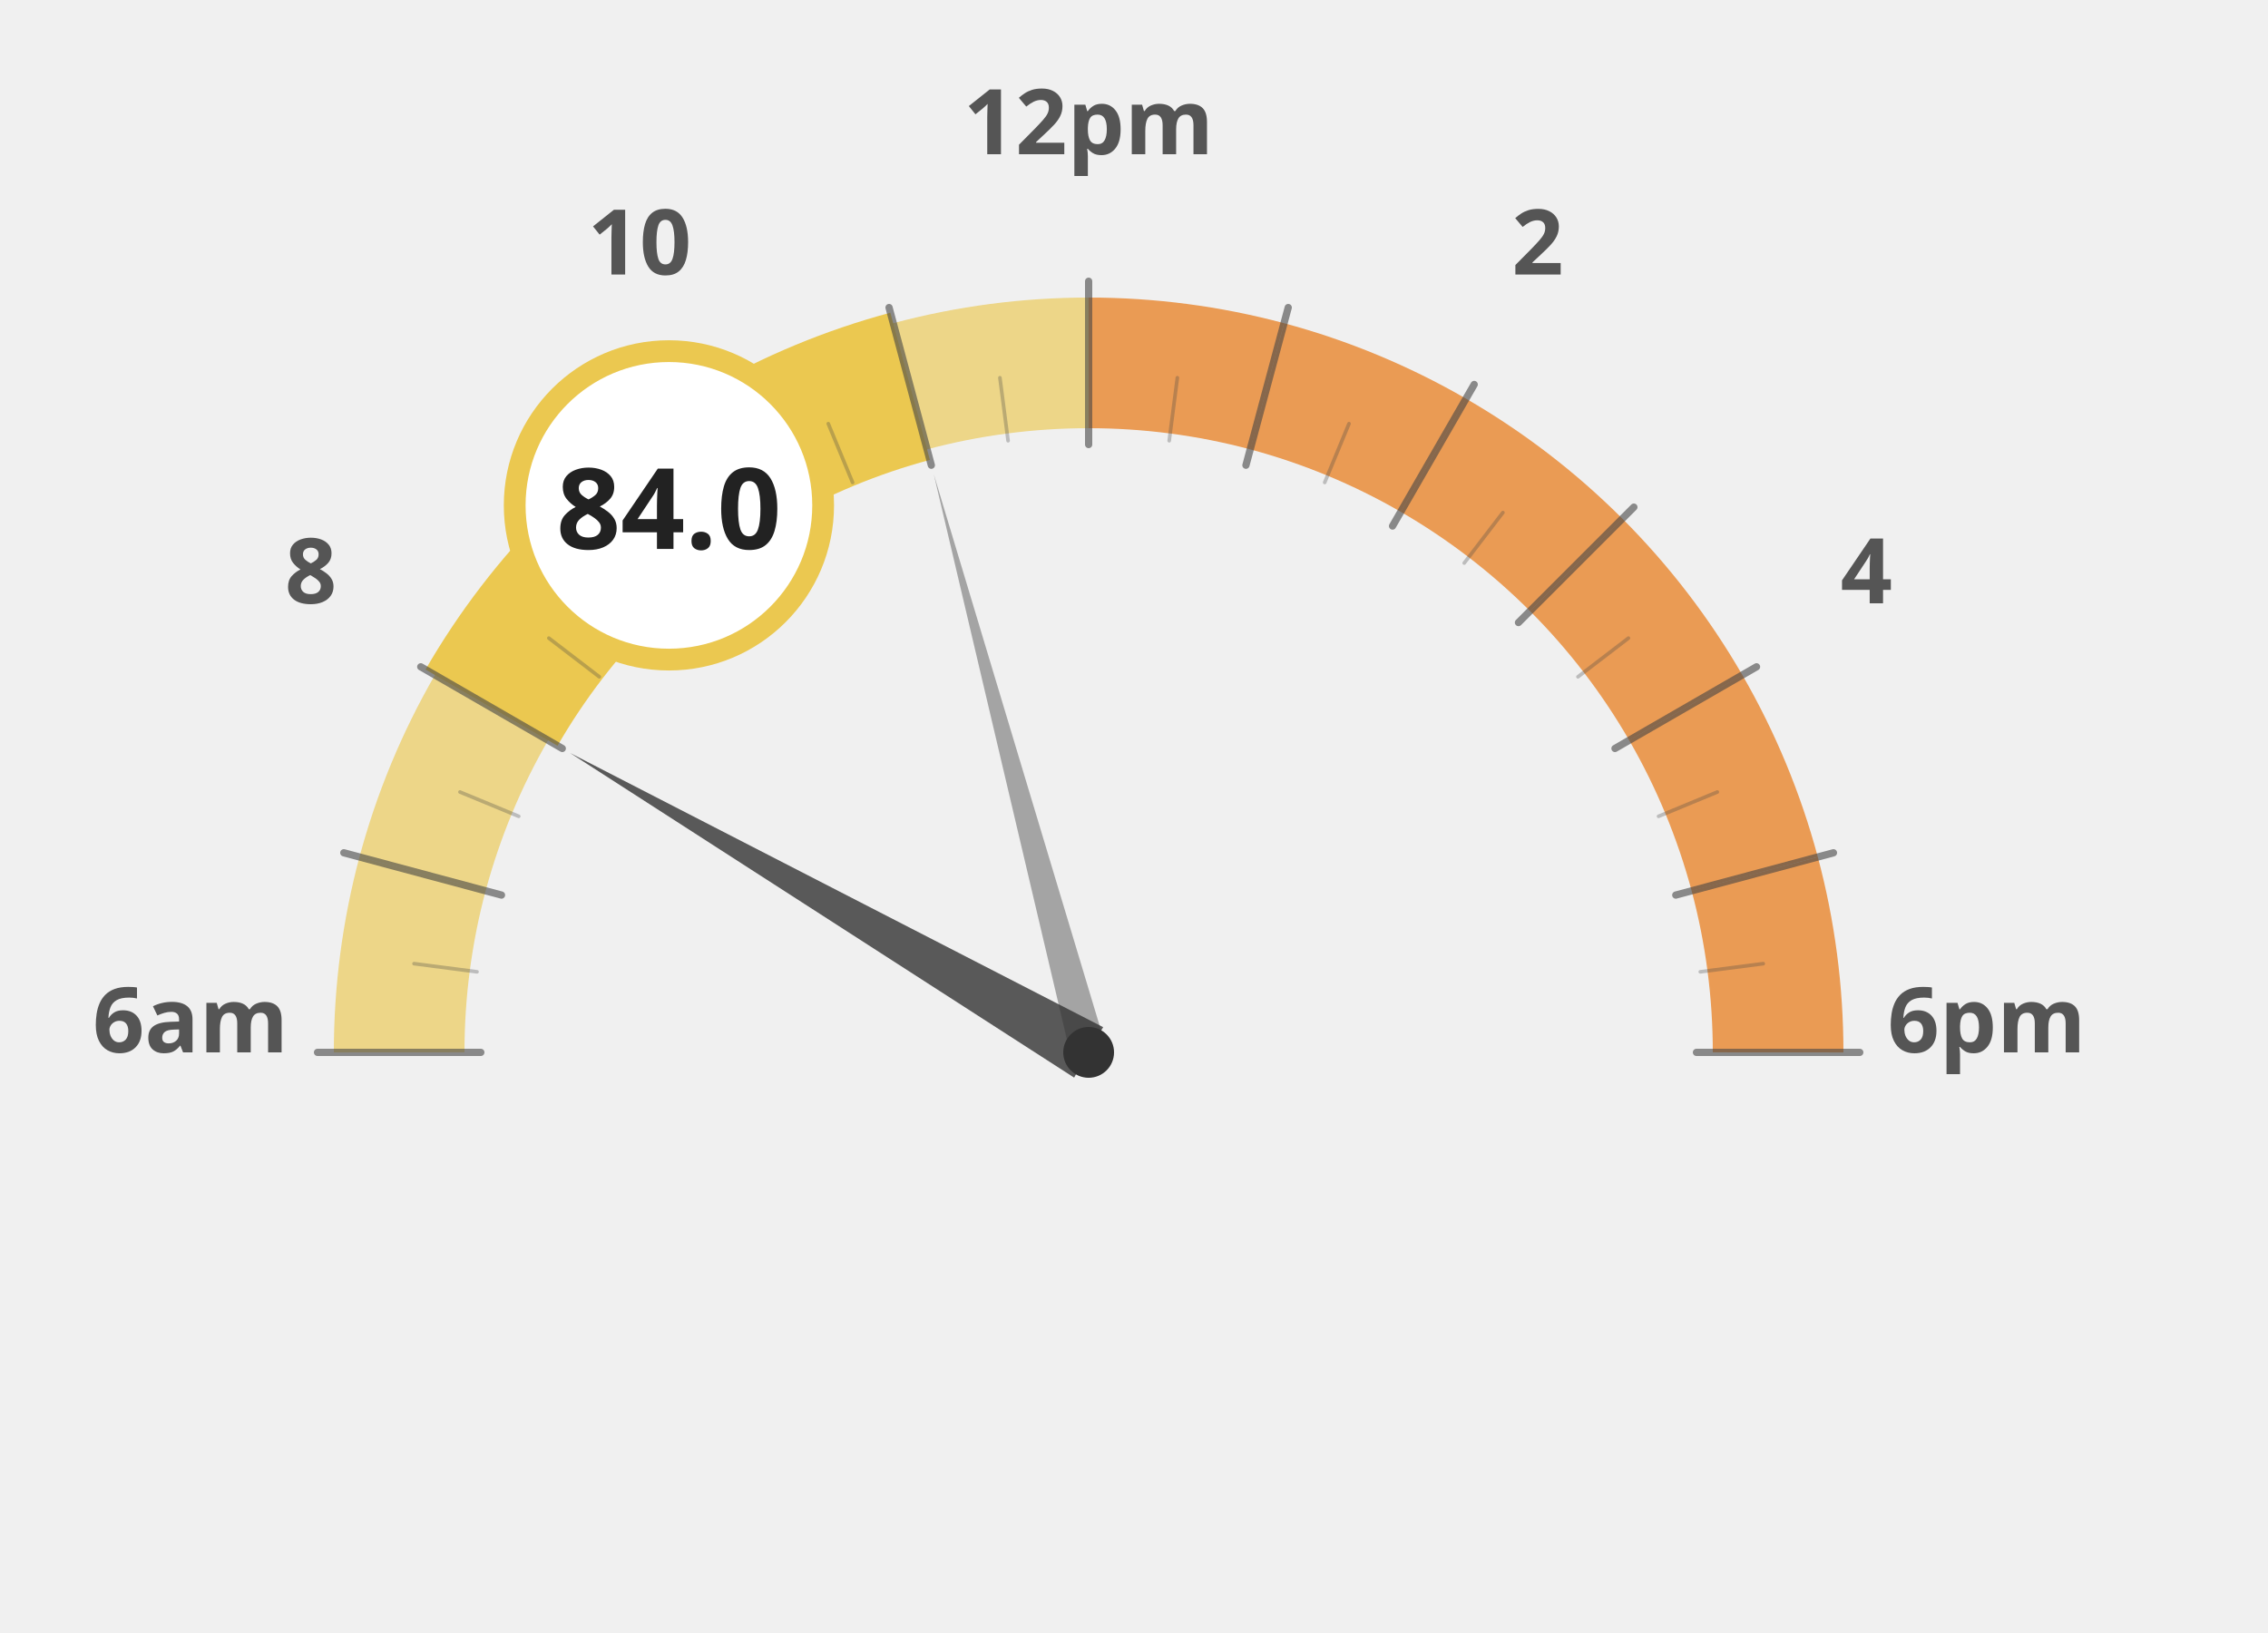
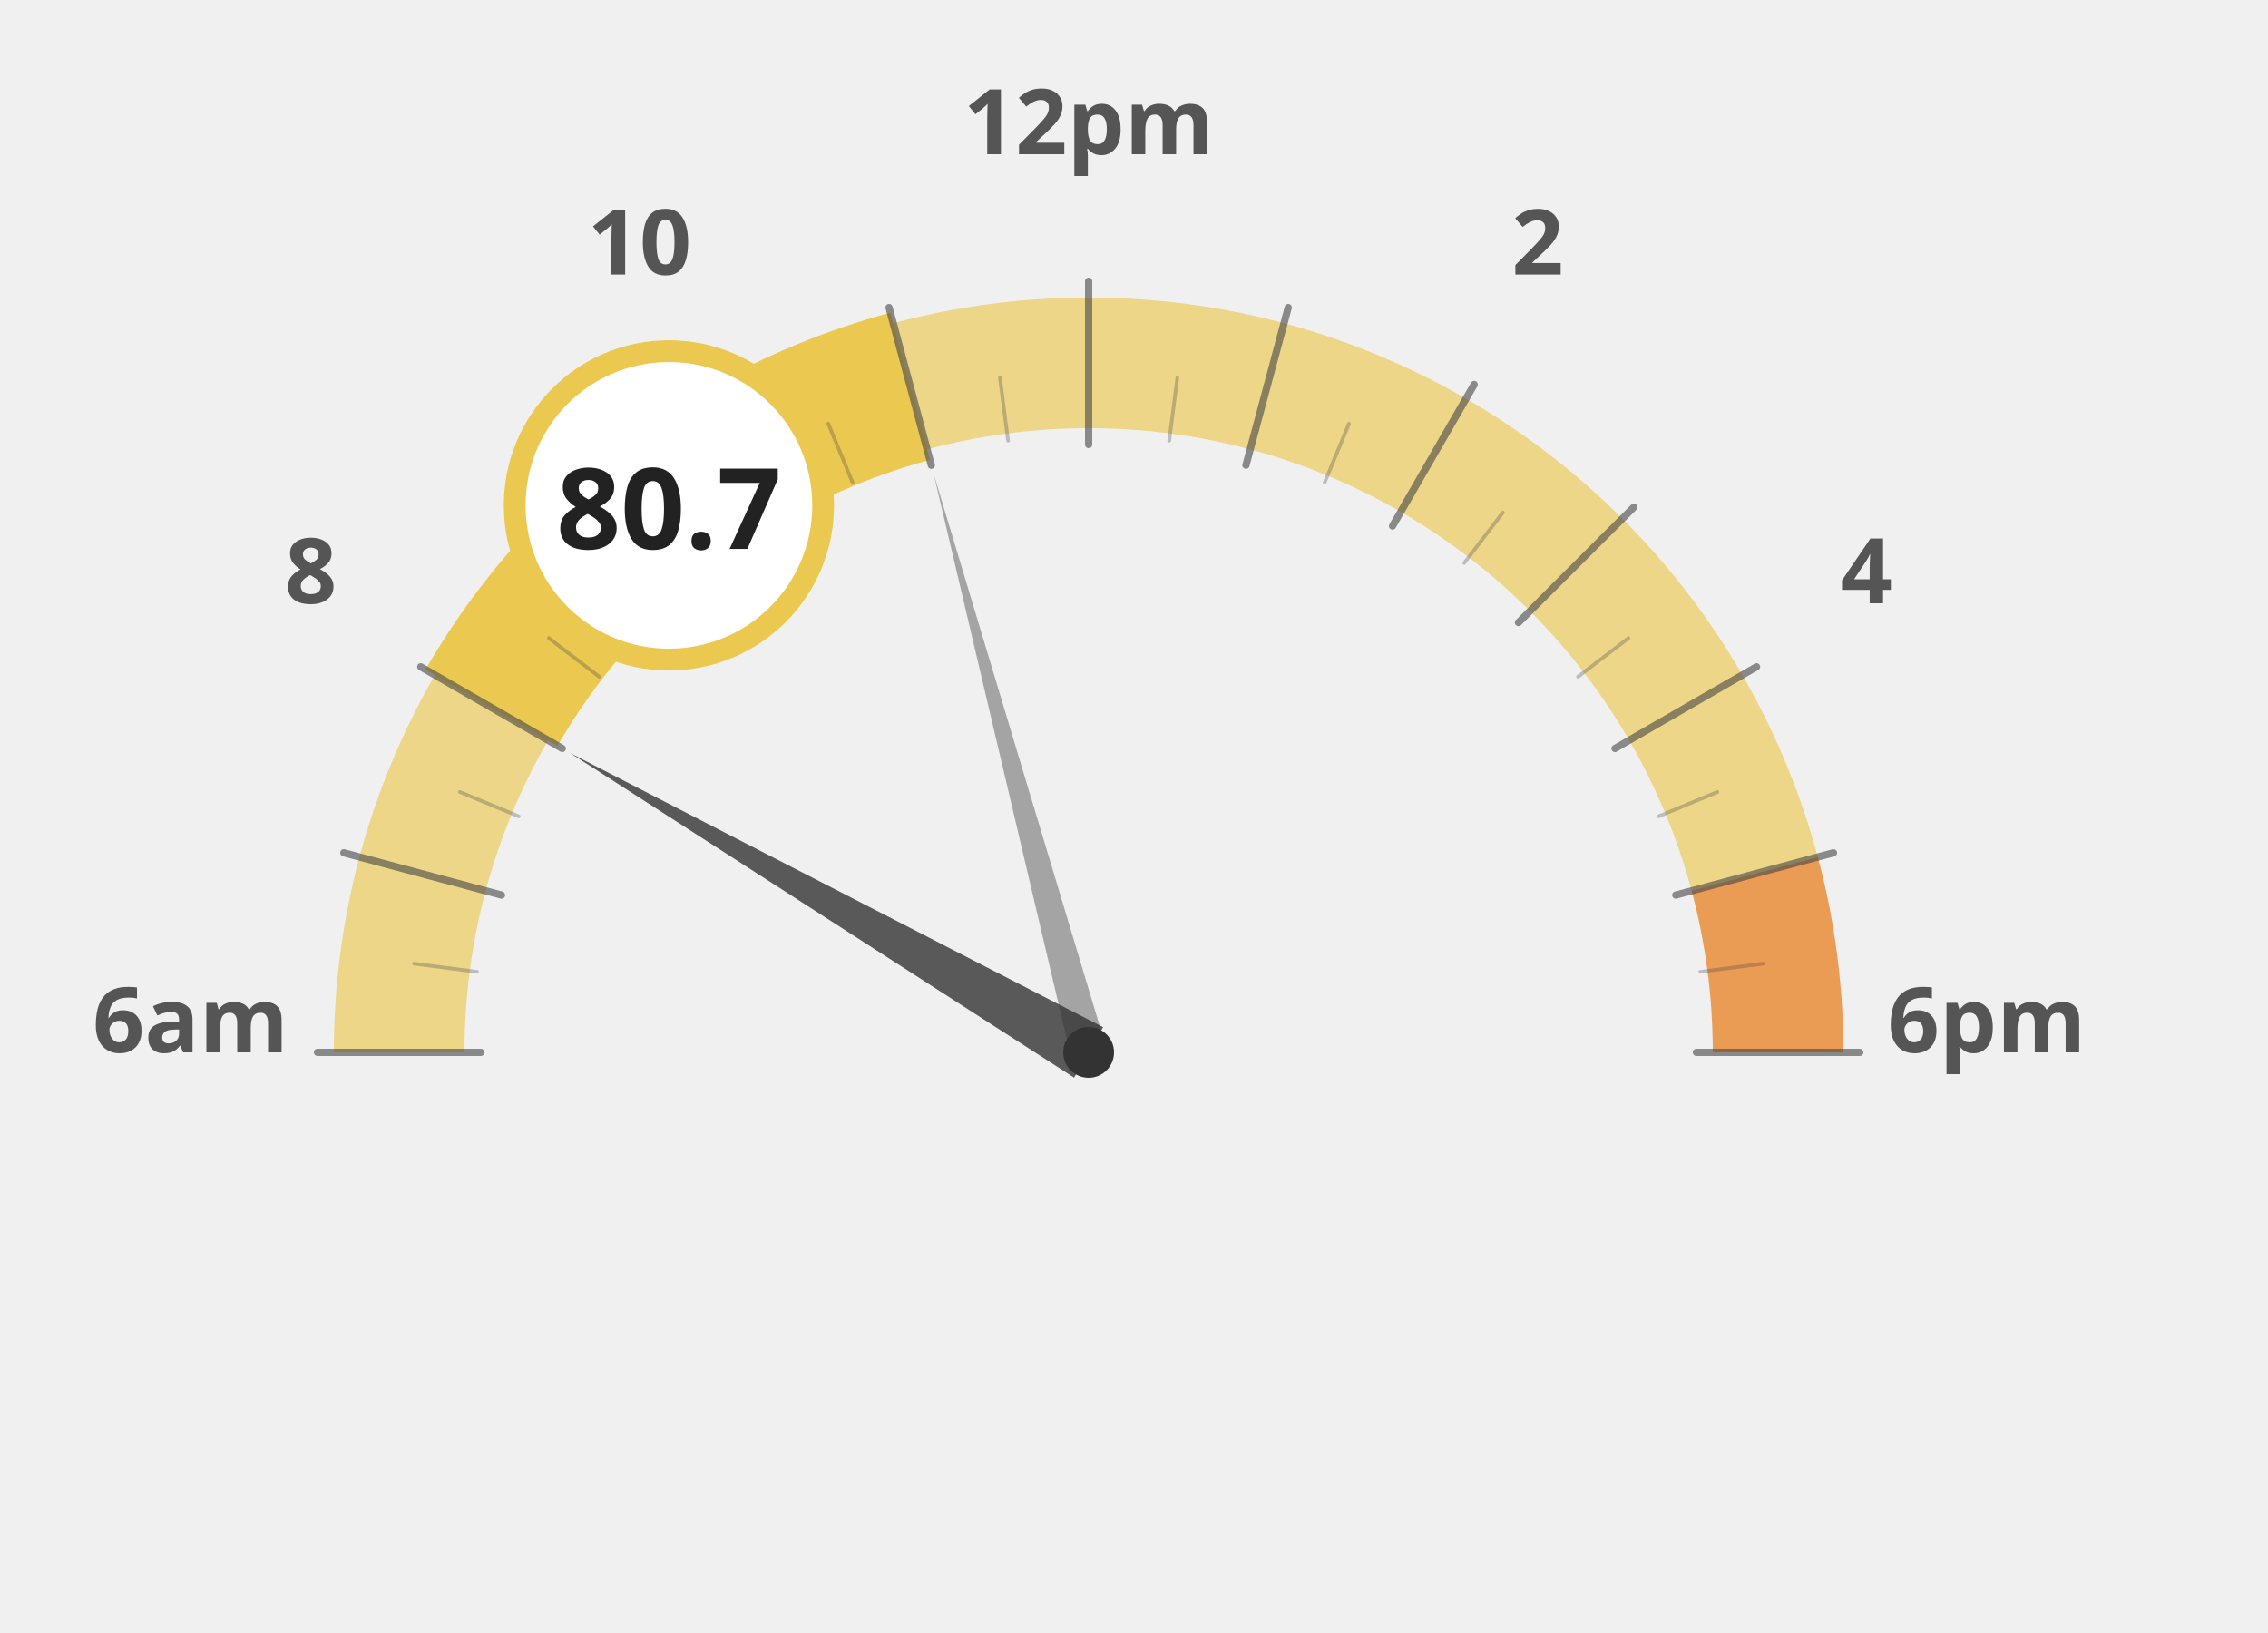
<svg xmlns="http://www.w3.org/2000/svg" width="100%" height="100%" viewBox="0 0 1250 900">
  <g transform="translate(100, 100)">
    <path d="M 120.0 480.0 A 380 380 0 0 1 132.9 381.6" fill="none" stroke="#ebc850" stroke-width="72" stroke-opacity="0.65" />
    <path d="M 132.9 381.6 A 380 380 0 0 1 170.9 290.0" fill="none" stroke="#ebc850" stroke-width="72" stroke-opacity="0.65" />
    <path d="M 170.9 290.0 A 380 380 0 0 1 231.3 211.3" fill="none" stroke="#ebc850" stroke-width="72" stroke-opacity="1.0" />
    <path d="M 231.3 211.3 A 380 380 0 0 1 310.0 150.9" fill="none" stroke="#ebc850" stroke-width="72" stroke-opacity="1.0" />
    <path d="M 310.0 150.9 A 380 380 0 0 1 401.6 112.9" fill="none" stroke="#ebc850" stroke-width="72" stroke-opacity="1.0" />
    <path d="M 401.6 112.9 A 380 380 0 0 1 500.0 100.0" fill="none" stroke="#ebc850" stroke-width="72" stroke-opacity="0.65" />
-     <path d="M 500.0 100.0 A 380 380 0 0 1 598.4 112.9" fill="none" stroke="#e66e00" stroke-width="72" stroke-opacity="0.65" />
-     <path d="M 598.4 112.9 A 380 380 0 0 1 690.0 150.9" fill="none" stroke="#e66e00" stroke-width="72" stroke-opacity="0.65" />
-     <path d="M 690.0 150.9 A 380 380 0 0 1 768.7 211.3" fill="none" stroke="#e66e00" stroke-width="72" stroke-opacity="0.65" />
-     <path d="M 768.7 211.3 A 380 380 0 0 1 829.1 290.0" fill="none" stroke="#e66e00" stroke-width="72" stroke-opacity="0.65" />
-     <path d="M 829.1 290.0 A 380 380 0 0 1 867.1 381.6" fill="none" stroke="#e66e00" stroke-width="72" stroke-opacity="0.65" />
+     <path d="M 500.0 100.0 A 380 380 0 0 1 598.4 112.9" fill="none" stroke="#ebc850" stroke-width="72" stroke-opacity="0.65" />
+     <path d="M 598.4 112.9 A 380 380 0 0 1 690.0 150.9" fill="none" stroke="#ebc850" stroke-width="72" stroke-opacity="0.65" />
+     <path d="M 690.0 150.9 A 380 380 0 0 1 768.7 211.3" fill="none" stroke="#ebc850" stroke-width="72" stroke-opacity="0.65" />
+     <path d="M 768.7 211.3 A 380 380 0 0 1 829.1 290.0" fill="none" stroke="#ebc850" stroke-width="72" stroke-opacity="0.65" />
+     <path d="M 829.1 290.0 A 380 380 0 0 1 867.1 381.6" fill="none" stroke="#ebc850" stroke-width="72" stroke-opacity="0.65" />
    <path d="M 867.1 381.6 A 380 380 0 0 1 880.0 480.0" fill="none" stroke="#e66e00" stroke-width="72" stroke-opacity="0.65" />
    <text x="5.0" y="480" text-anchor="middle" font-family="Montserrat, sans-serif" font-size="50" font-weight="900" fill="#555">6am</text>
    <text x="71.317" y="232.5" text-anchor="middle" font-family="Montserrat, sans-serif" font-size="50" font-weight="900" fill="#555">8</text>
    <text x="252.5" y="51.317" text-anchor="middle" font-family="Montserrat, sans-serif" font-size="50" font-weight="900" fill="#555">10</text>
    <text x="500" y="-15.0" text-anchor="middle" font-family="Montserrat, sans-serif" font-size="50" font-weight="900" fill="#555">12pm</text>
    <text x="747.5" y="51.317" text-anchor="middle" font-family="Montserrat, sans-serif" font-size="50" font-weight="900" fill="#555">2</text>
    <text x="928.683" y="232.5" text-anchor="middle" font-family="Montserrat, sans-serif" font-size="50" font-weight="900" fill="#555">4</text>
    <text x="995.0" y="480.0" text-anchor="middle" font-family="Montserrat, sans-serif" font-size="50" font-weight="900" fill="#555">6pm</text>
    <path d="M 170.9 290.0 A 380 380 0 0 1 231.3 211.3" fill="none" stroke="#ebc850" stroke-width="84" stroke-linecap="butt" />
    <path d="M 231.3 211.3 A 380 380 0 0 1 310.0 150.9" fill="none" stroke="#ebc850" stroke-width="84" stroke-linecap="butt" />
    <path d="M 310.0 150.9 A 380 380 0 0 1 401.6 112.9" fill="none" stroke="#ebc850" stroke-width="84" stroke-linecap="butt" />
    <line x1="165.0" y1="480.0" x2="75.0" y2="480.0" stroke="#444" stroke-width="4" stroke-linecap="round" opacity="0.6" />
    <line x1="162.9" y1="435.6" x2="128.2" y2="431.1" stroke="#444" stroke-width="2" stroke-linecap="round" opacity="0.3" />
    <line x1="176.4" y1="393.3" x2="89.5" y2="370.0" stroke="#444" stroke-width="4" stroke-linecap="round" opacity="0.6" />
    <line x1="185.9" y1="349.9" x2="153.5" y2="336.5" stroke="#444" stroke-width="2" stroke-linecap="round" opacity="0.3" />
    <line x1="209.9" y1="312.5" x2="131.9" y2="267.5" stroke="#444" stroke-width="4" stroke-linecap="round" opacity="0.6" />
    <line x1="230.3" y1="273.0" x2="202.5" y2="251.7" stroke="#444" stroke-width="2" stroke-linecap="round" opacity="0.3" />
    <line x1="263.1" y1="243.1" x2="199.5" y2="179.5" stroke="#444" stroke-width="4" stroke-linecap="round" opacity="0.6" />
    <line x1="293.0" y1="210.3" x2="271.7" y2="182.5" stroke="#444" stroke-width="2" stroke-linecap="round" opacity="0.3" />
    <line x1="332.5" y1="189.9" x2="287.5" y2="111.9" stroke="#444" stroke-width="4" stroke-linecap="round" opacity="0.6" />
    <line x1="369.9" y1="165.9" x2="356.5" y2="133.5" stroke="#444" stroke-width="2" stroke-linecap="round" opacity="0.3" />
    <line x1="413.3" y1="156.4" x2="390.0" y2="69.5" stroke="#444" stroke-width="4" stroke-linecap="round" opacity="0.6" />
    <line x1="455.6" y1="142.9" x2="451.1" y2="108.2" stroke="#444" stroke-width="2" stroke-linecap="round" opacity="0.3" />
    <line x1="500.0" y1="145.0" x2="500.0" y2="55.0" stroke="#444" stroke-width="4" stroke-linecap="round" opacity="0.6" />
    <line x1="544.4" y1="142.9" x2="548.9" y2="108.2" stroke="#444" stroke-width="2" stroke-linecap="round" opacity="0.3" />
    <line x1="586.7" y1="156.4" x2="610.0" y2="69.5" stroke="#444" stroke-width="4" stroke-linecap="round" opacity="0.6" />
    <line x1="630.1" y1="165.9" x2="643.5" y2="133.5" stroke="#444" stroke-width="2" stroke-linecap="round" opacity="0.3" />
    <line x1="667.5" y1="189.9" x2="712.5" y2="111.9" stroke="#444" stroke-width="4" stroke-linecap="round" opacity="0.6" />
    <line x1="707.0" y1="210.3" x2="728.3" y2="182.5" stroke="#444" stroke-width="2" stroke-linecap="round" opacity="0.3" />
    <line x1="736.9" y1="243.1" x2="800.5" y2="179.5" stroke="#444" stroke-width="4" stroke-linecap="round" opacity="0.6" />
    <line x1="769.7" y1="273.0" x2="797.5" y2="251.7" stroke="#444" stroke-width="2" stroke-linecap="round" opacity="0.3" />
    <line x1="790.1" y1="312.5" x2="868.1" y2="267.5" stroke="#444" stroke-width="4" stroke-linecap="round" opacity="0.6" />
    <line x1="814.1" y1="349.9" x2="846.5" y2="336.5" stroke="#444" stroke-width="2" stroke-linecap="round" opacity="0.3" />
    <line x1="823.6" y1="393.3" x2="910.5" y2="370.0" stroke="#444" stroke-width="4" stroke-linecap="round" opacity="0.6" />
    <line x1="837.1" y1="435.6" x2="871.8" y2="431.1" stroke="#444" stroke-width="2" stroke-linecap="round" opacity="0.3" />
    <line x1="835.0" y1="480.0" x2="925.0" y2="480.0" stroke="#444" stroke-width="4" stroke-linecap="round" opacity="0.6" />
    <polygon points="214.2,315.0 492.0,493.9 508.0,466.1" fill="#333" opacity="0.8" />
    <polygon points="414.6,161.2 490.3,482.6 509.7,477.4" fill="#333" opacity="0.4" />
    <circle cx="500" cy="480" r="14" fill="#333" />
    <circle cx="268.671" cy="178.526" r="85" fill="white" stroke="#ebc850" stroke-width="12" />
-     <text x="268.671" y="202.526" text-anchor="middle" font-family="Montserrat, sans-serif" font-size="62" font-weight="800" fill="#222">84.0</text>
+     <text x="268.671" y="202.526" text-anchor="middle" font-family="Montserrat, sans-serif" font-size="62" font-weight="800" fill="#222">80.7</text>
  </g>
</svg>
